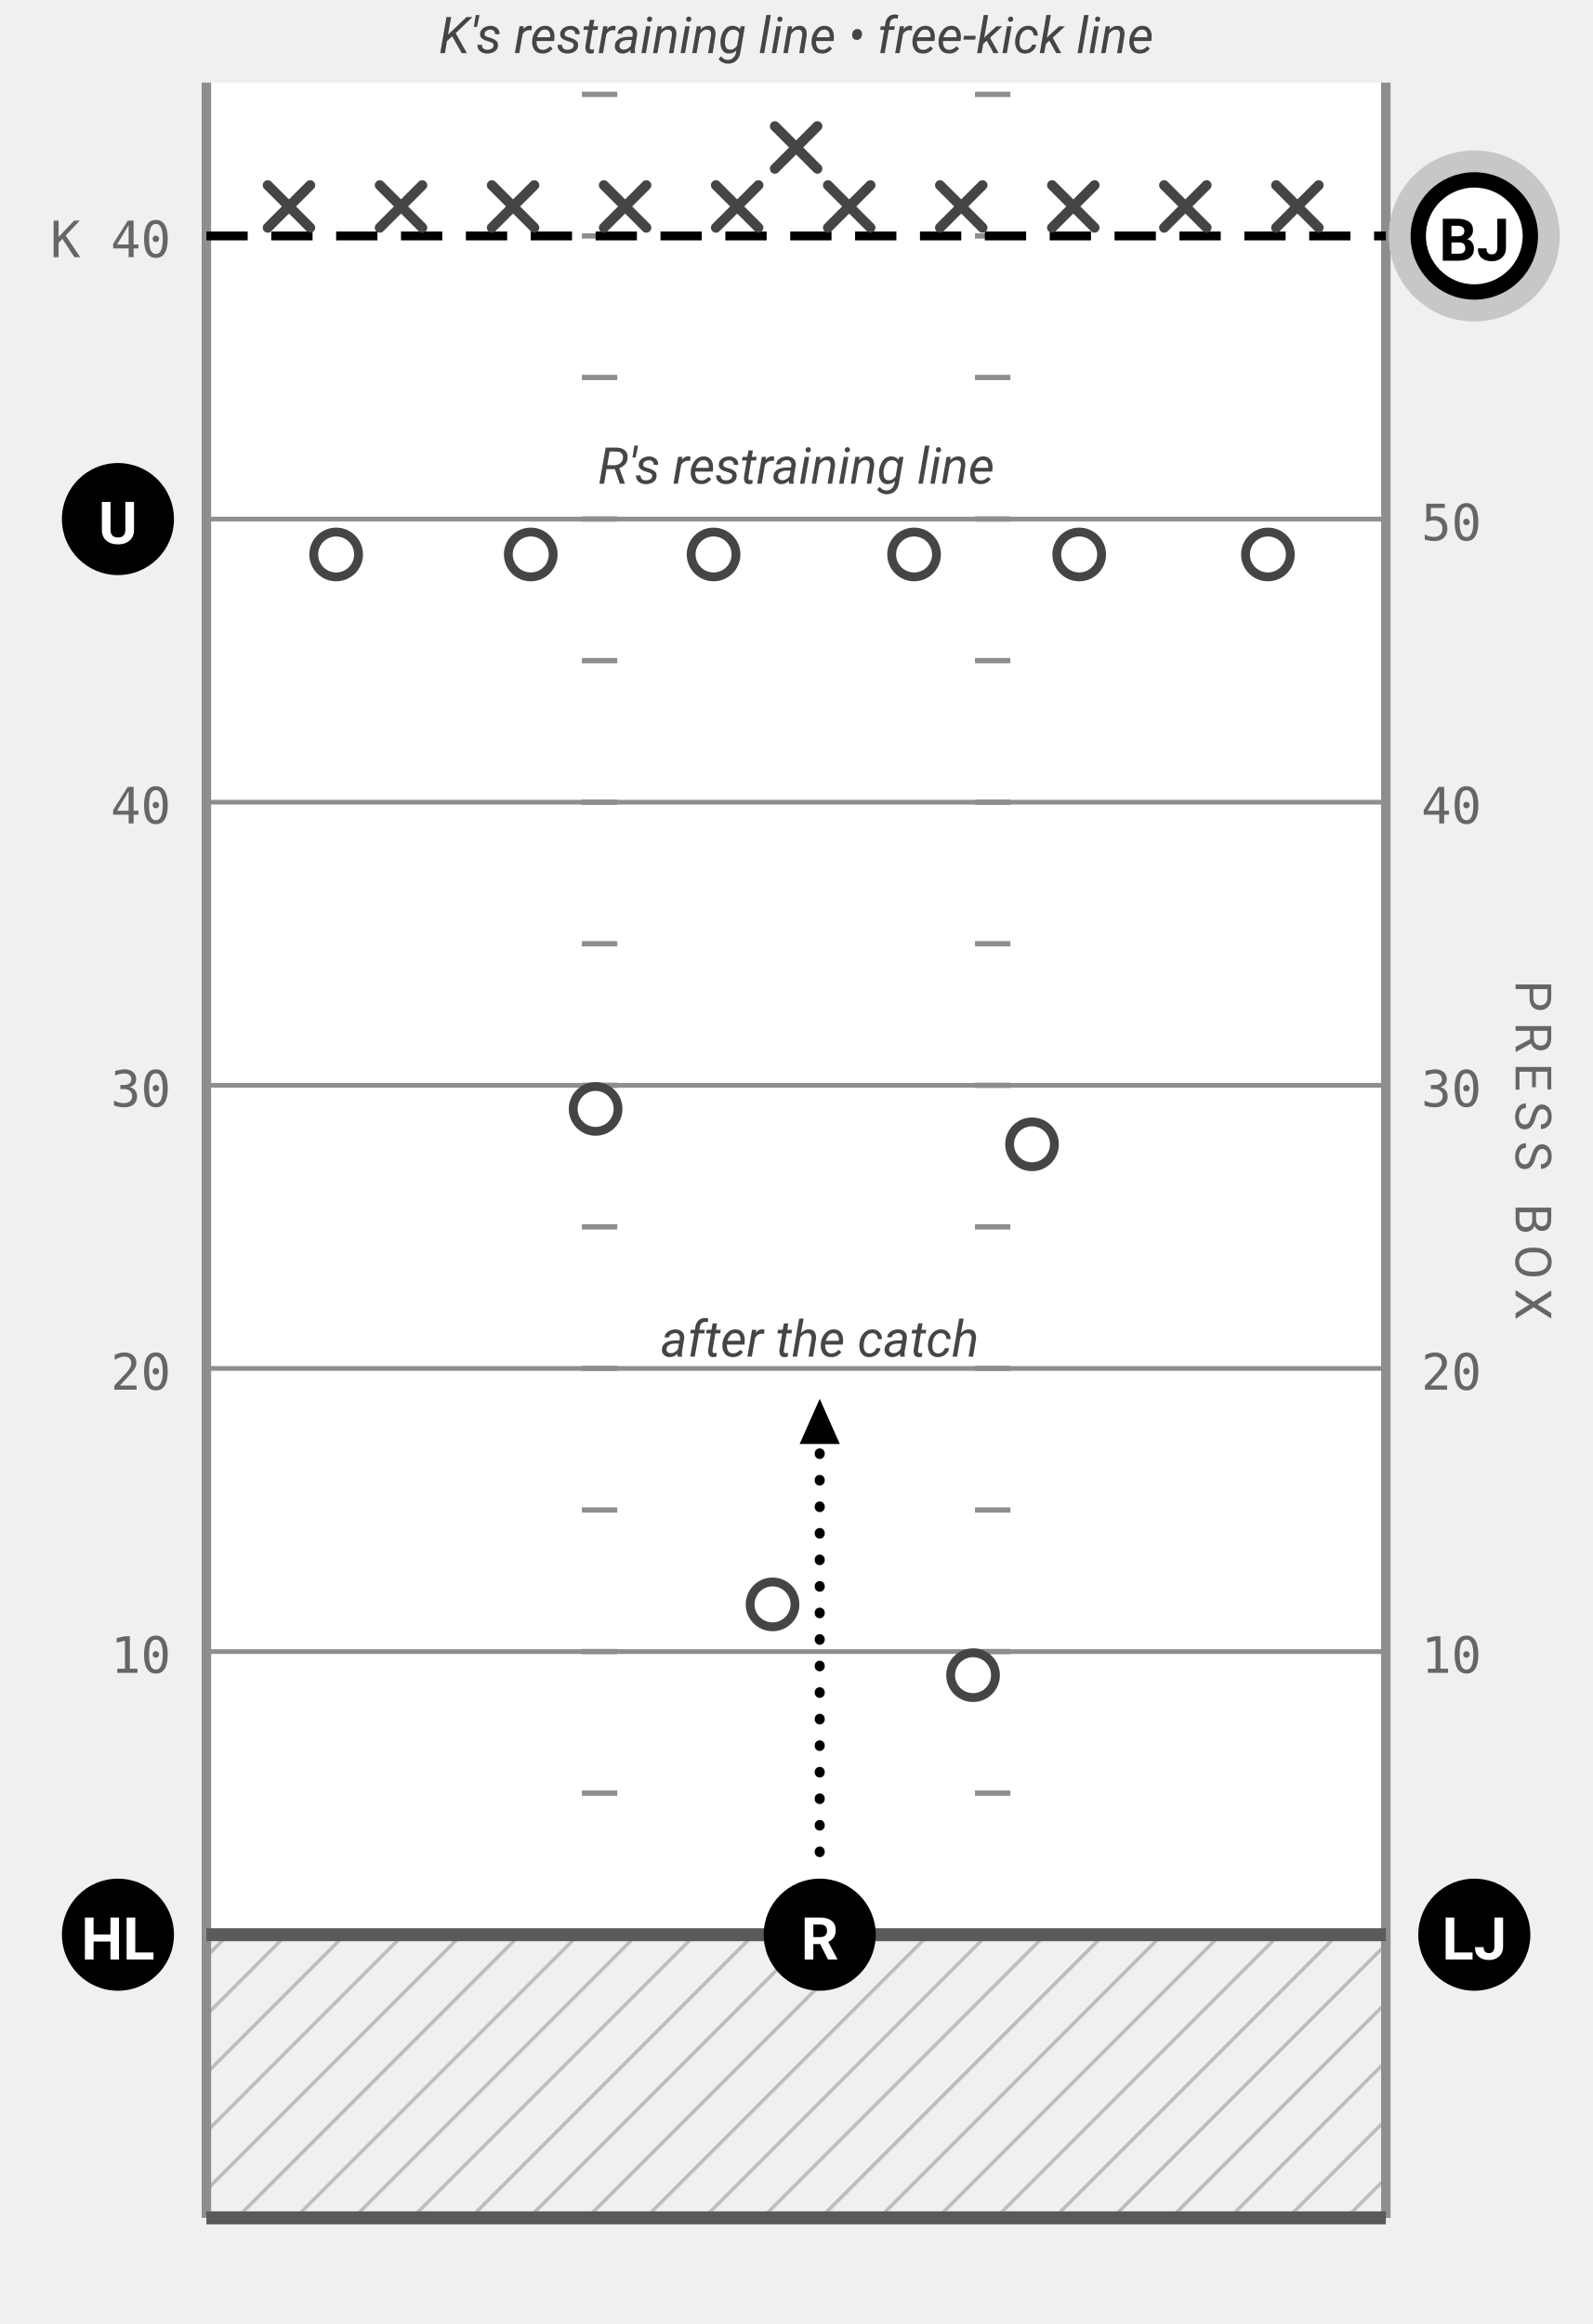
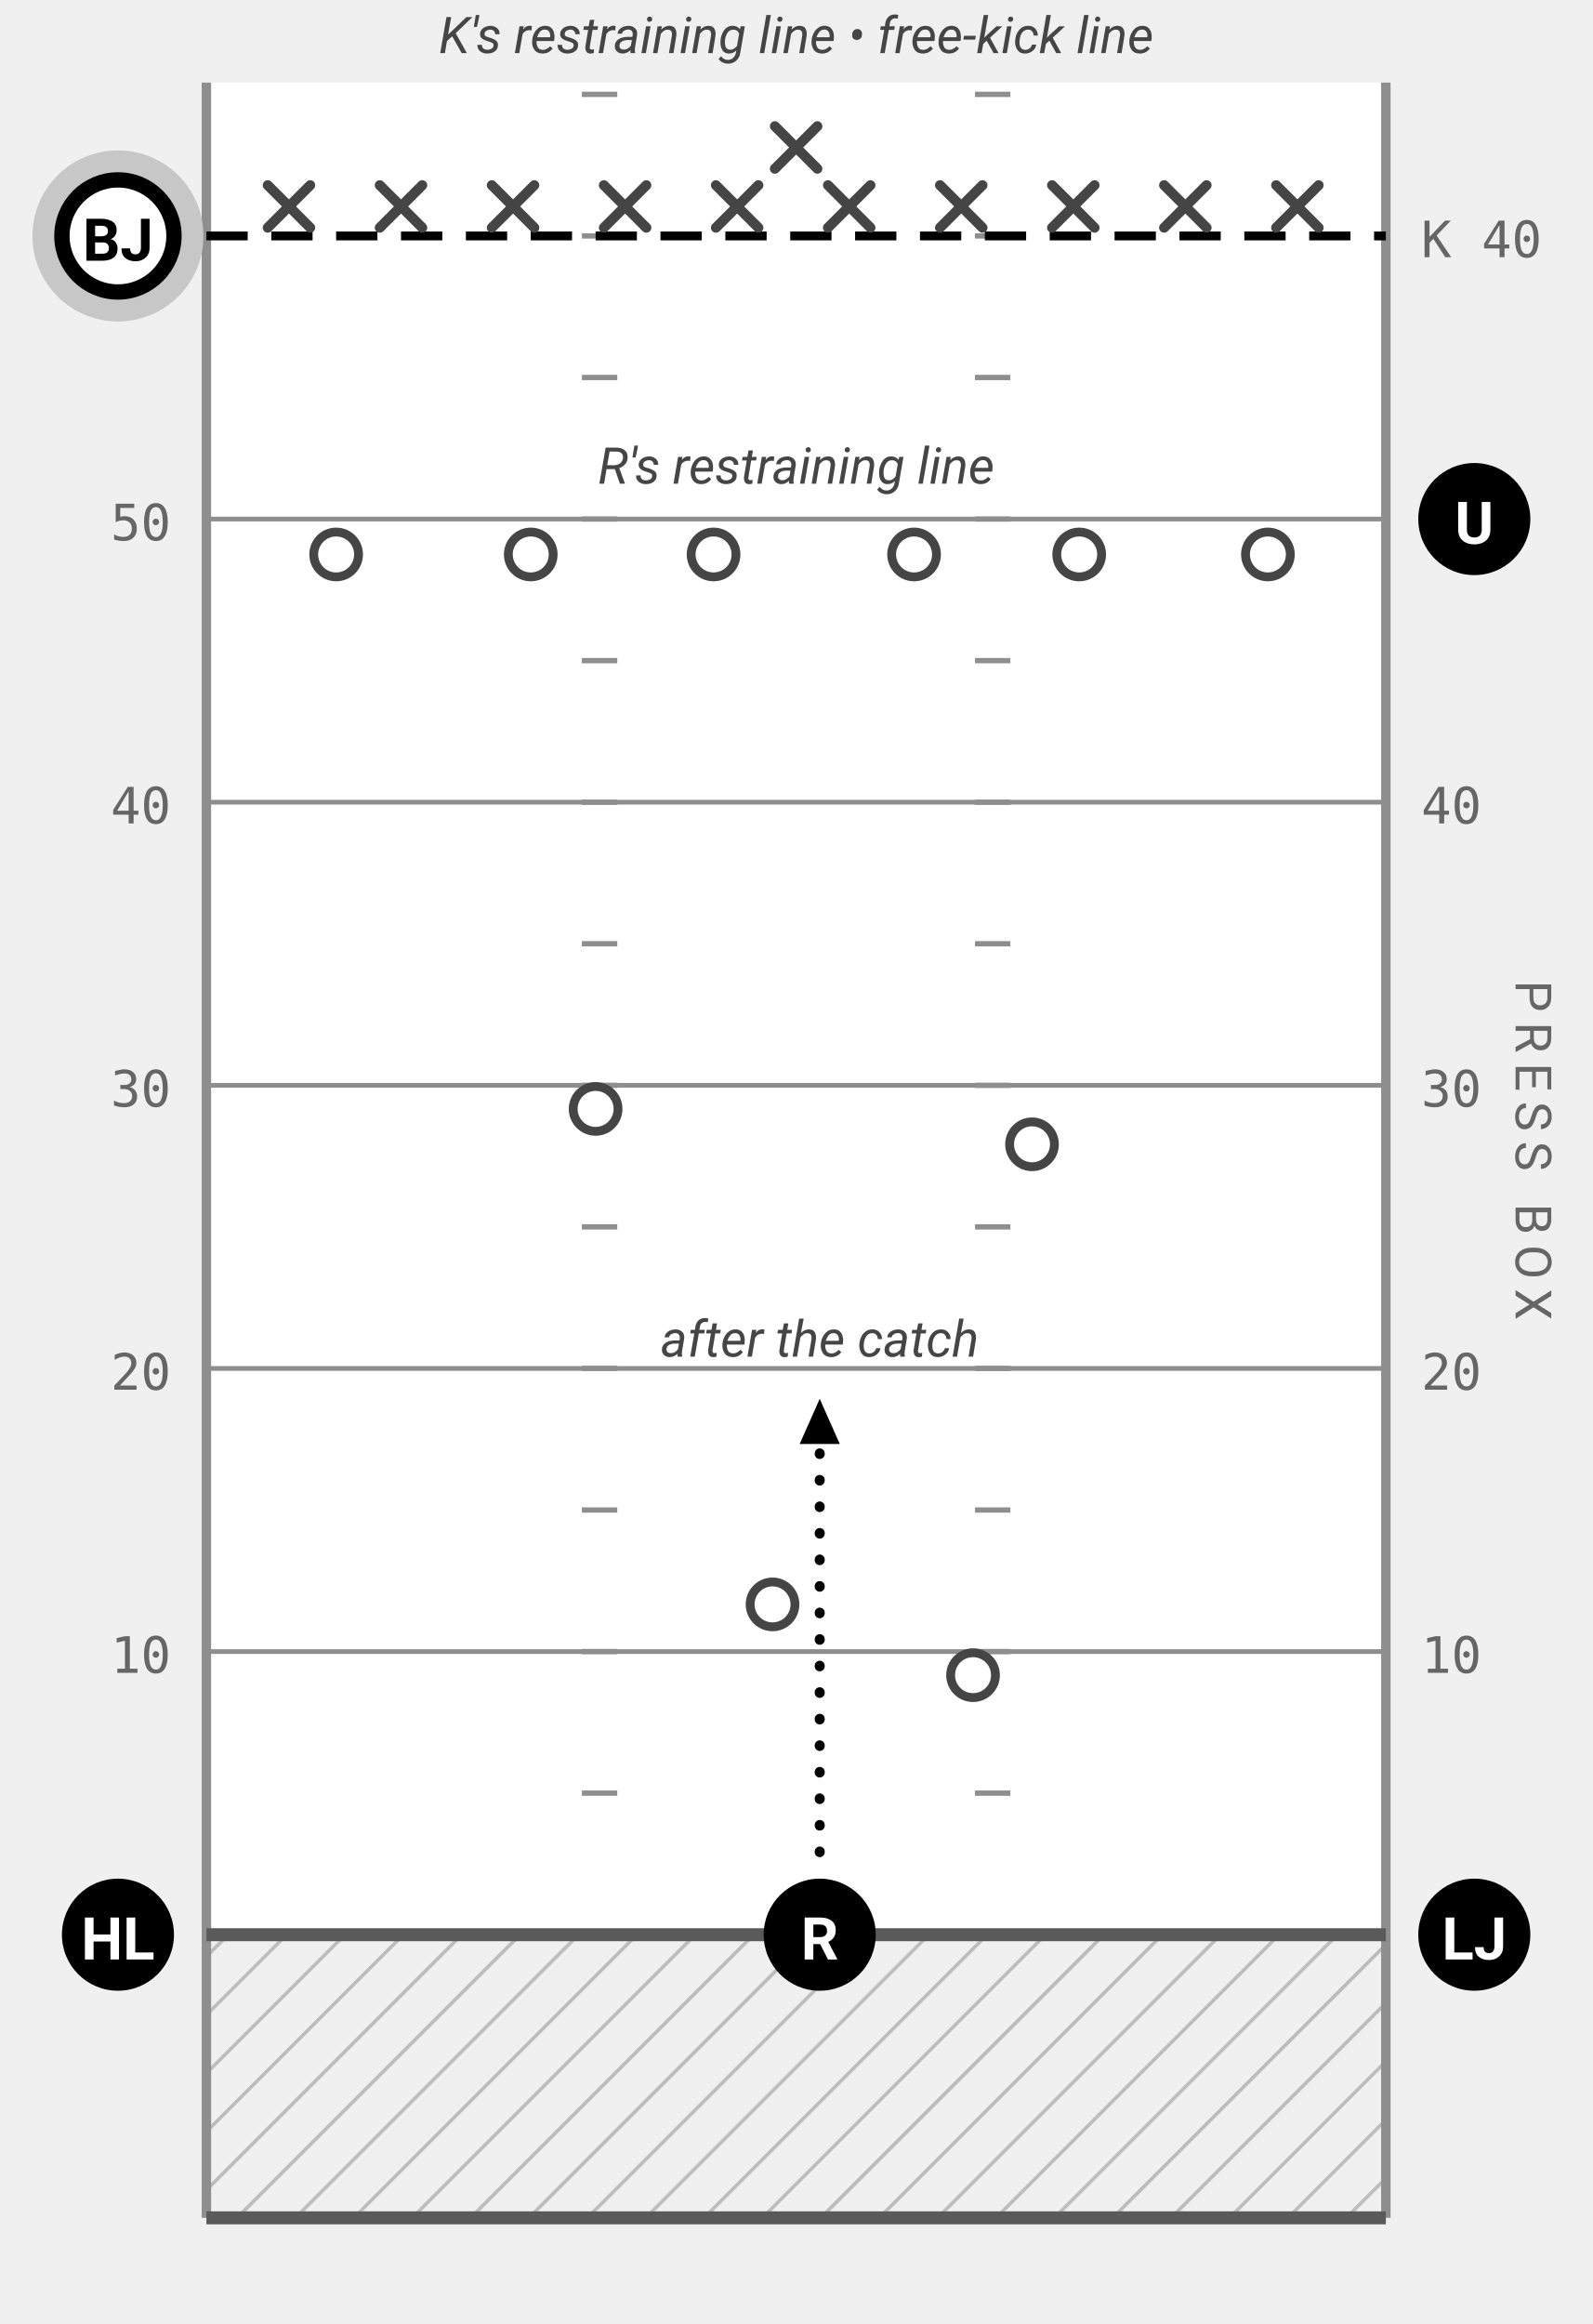
<svg xmlns="http://www.w3.org/2000/svg" viewBox="0 0 270 394" role="img" aria-label="Kickoff — Back Judge position, crew of 5">
  <style>svg{font-family:system-ui,-apple-system,"Segoe UI",Roboto,"Helvetica Neue",Arial,sans-serif}
.turf{fill:#FFFFFF}
.ez{fill:url(#hz)}
.hl{stroke:#B8B8B8;stroke-width:1.15}
.sl{stroke:#8E8E8E;stroke-width:1.6;fill:none}
.yl{stroke:#8E8E8E;stroke-width:.8;fill:none}
.gl{stroke:#5A5A5A;stroke-width:2.2;fill:none}
.rl{stroke:#000000;stroke-width:1.5;stroke-dasharray:7 4;fill:none}
.hash{stroke:#8E8E8E;stroke-width:.9}
.post{stroke:#000000;stroke-width:3;fill:none;stroke-linecap:round}
.ylab{font-family:ui-monospace,Menlo,Consolas,monospace;font-size:8.5px;fill:#666666}
.ylab.end{text-anchor:end}
.ylab.start{text-anchor:start}
.pb{font-size:8.5px;letter-spacing:.2em;fill:#666666;text-anchor:middle;text-transform:uppercase}
.kp line{stroke:#454545;stroke-width:1.7;stroke-linecap:round}
.rp{fill:none;stroke:#454545;stroke-width:1.5}
.hat-b{fill:#000000}
.hat-w{fill:#FFFFFF;stroke:#000000;stroke-width:2.6}
.halo{fill:#C7C7C7}
.mk{font-size:10px;font-weight:600;text-anchor:middle}
.mk-l{fill:#FFFFFF}
.mk-d{fill:#000000}
.mv{stroke:#000000;stroke-width:1.7;fill:none;stroke-dasharray:.1 4.4;stroke-linecap:round}
.arh{fill:#000000}
.mvlab{font-size:8.4px;fill:#454545;text-anchor:middle;font-style:italic}
.note{font-size:8.6px;fill:#454545;font-style:italic}
.note.middle{text-anchor:middle}
.note.start{text-anchor:start}
.note.end{text-anchor:end}
.flagk{fill:#000000}
.flagt{stroke:#000000;stroke-width:1.4;stroke-linecap:round}</style>
  <defs>
    <pattern id="hz" width="7" height="7" patternUnits="userSpaceOnUse" patternTransform="rotate(45)">
      <line x1="0" y1="0" x2="0" y2="7" class="hl" />
    </pattern>
    <marker id="ar" viewBox="0 0 10 10" refX="8" refY="5" markerWidth="5" markerHeight="5" orient="auto-start-reverse">
      <path d="M0,1 L9,5 L0,9 z" class="arh" />
    </marker>
  </defs>
  <rect x="35" y="14" width="200" height="314" class="turf" />
  <rect x="35" y="328" width="200" height="48" class="ez" />
  <line x1="98.67" y1="16" x2="104.67" y2="16" class="hash" />
  <line x1="165.33" y1="16" x2="171.33" y2="16" class="hash" />
  <line x1="98.67" y1="40" x2="104.67" y2="40" class="hash" />
  <line x1="165.33" y1="40" x2="171.33" y2="40" class="hash" />
  <line x1="98.67" y1="64" x2="104.67" y2="64" class="hash" />
  <line x1="165.33" y1="64" x2="171.33" y2="64" class="hash" />
  <line x1="98.67" y1="88" x2="104.67" y2="88" class="hash" />
  <line x1="165.33" y1="88" x2="171.33" y2="88" class="hash" />
  <line x1="98.67" y1="112" x2="104.67" y2="112" class="hash" />
  <line x1="165.33" y1="112" x2="171.33" y2="112" class="hash" />
  <line x1="98.67" y1="136" x2="104.67" y2="136" class="hash" />
  <line x1="165.33" y1="136" x2="171.33" y2="136" class="hash" />
  <line x1="98.67" y1="160" x2="104.67" y2="160" class="hash" />
  <line x1="165.33" y1="160" x2="171.33" y2="160" class="hash" />
  <line x1="98.67" y1="184" x2="104.67" y2="184" class="hash" />
  <line x1="165.33" y1="184" x2="171.33" y2="184" class="hash" />
  <line x1="98.67" y1="208" x2="104.67" y2="208" class="hash" />
  <line x1="165.33" y1="208" x2="171.33" y2="208" class="hash" />
  <line x1="98.67" y1="232" x2="104.67" y2="232" class="hash" />
  <line x1="165.33" y1="232" x2="171.33" y2="232" class="hash" />
  <line x1="98.67" y1="256" x2="104.67" y2="256" class="hash" />
  <line x1="165.33" y1="256" x2="171.33" y2="256" class="hash" />
  <line x1="98.67" y1="280" x2="104.67" y2="280" class="hash" />
  <line x1="165.33" y1="280" x2="171.33" y2="280" class="hash" />
  <line x1="98.67" y1="304" x2="104.67" y2="304" class="hash" />
  <line x1="165.33" y1="304" x2="171.33" y2="304" class="hash" />
  <line x1="98.67" y1="328" x2="104.67" y2="328" class="hash" />
  <line x1="165.33" y1="328" x2="171.33" y2="328" class="hash" />
  <line x1="35" y1="14" x2="35" y2="376" class="sl" />
  <line x1="235" y1="14" x2="235" y2="376" class="sl" />
  <line x1="35" y1="88" x2="235" y2="88" class="yl" />
  <text x="29" y="91.6" class="ylab end">50</text>
  <text x="241" y="91.6" class="ylab start">50</text>
  <line x1="35" y1="136" x2="235" y2="136" class="yl" />
  <text x="29" y="139.6" class="ylab end">40</text>
  <text x="241" y="139.6" class="ylab start">40</text>
  <line x1="35" y1="184" x2="235" y2="184" class="yl" />
  <text x="29" y="187.6" class="ylab end">30</text>
  <text x="241" y="187.6" class="ylab start">30</text>
  <line x1="35" y1="232" x2="235" y2="232" class="yl" />
  <text x="29" y="235.6" class="ylab end">20</text>
  <text x="241" y="235.6" class="ylab start">20</text>
  <line x1="35" y1="280" x2="235" y2="280" class="yl" />
  <text x="29" y="283.6" class="ylab end">10</text>
  <text x="241" y="283.6" class="ylab start">10</text>
  <line x1="35" y1="40" x2="235" y2="40" class="rl" />
  <text x="29" y="43.6" class="ylab end">K 40</text>
  <text x="241" y="43.6" class="ylab start">K 40</text>
  <line x1="35" y1="328" x2="235" y2="328" class="gl" />
  <text x="29" y="331.6" class="ylab end">G</text>
  <text x="241" y="331.6" class="ylab start">G</text>
  <line x1="35" y1="376" x2="235" y2="376" class="gl" />
  <text x="257" y="195" class="pb" transform="rotate(90 257 195)">PRESS BOX</text>
  <g class="kp">
    <line x1="45.4" y1="31.4" x2="52.6" y2="38.6" />
    <line x1="45.4" y1="38.6" x2="52.6" y2="31.4" />
  </g>
  <g class="kp">
    <line x1="64.4" y1="31.4" x2="71.6" y2="38.6" />
    <line x1="64.4" y1="38.6" x2="71.6" y2="31.4" />
  </g>
  <g class="kp">
    <line x1="83.4" y1="31.4" x2="90.6" y2="38.6" />
    <line x1="83.4" y1="38.6" x2="90.6" y2="31.4" />
  </g>
  <g class="kp">
    <line x1="102.4" y1="31.4" x2="109.6" y2="38.6" />
    <line x1="102.4" y1="38.6" x2="109.6" y2="31.4" />
  </g>
  <g class="kp">
    <line x1="121.4" y1="31.4" x2="128.6" y2="38.6" />
    <line x1="121.4" y1="38.6" x2="128.6" y2="31.4" />
  </g>
  <g class="kp">
    <line x1="140.4" y1="31.4" x2="147.6" y2="38.6" />
    <line x1="140.4" y1="38.6" x2="147.6" y2="31.4" />
  </g>
  <g class="kp">
    <line x1="159.4" y1="31.4" x2="166.6" y2="38.6" />
    <line x1="159.4" y1="38.6" x2="166.6" y2="31.4" />
  </g>
  <g class="kp">
    <line x1="178.4" y1="31.4" x2="185.6" y2="38.6" />
    <line x1="178.4" y1="38.6" x2="185.6" y2="31.4" />
  </g>
  <g class="kp">
    <line x1="197.4" y1="31.4" x2="204.6" y2="38.6" />
    <line x1="197.4" y1="38.6" x2="204.6" y2="31.4" />
  </g>
  <g class="kp">
    <line x1="216.4" y1="31.4" x2="223.6" y2="38.6" />
    <line x1="216.4" y1="38.6" x2="223.6" y2="31.4" />
  </g>
  <g class="kp">
    <line x1="131.4" y1="21.4" x2="138.6" y2="28.6" />
    <line x1="131.4" y1="28.6" x2="138.6" y2="21.4" />
  </g>
  <circle cx="57" cy="94" r="3.8" class="rp" />
  <circle cx="90" cy="94" r="3.8" class="rp" />
  <circle cx="121" cy="94" r="3.8" class="rp" />
  <circle cx="155" cy="94" r="3.8" class="rp" />
  <circle cx="183" cy="94" r="3.8" class="rp" />
  <circle cx="215" cy="94" r="3.8" class="rp" />
  <circle cx="101" cy="188" r="3.8" class="rp" />
  <circle cx="175" cy="194" r="3.8" class="rp" />
  <circle cx="131" cy="272" r="3.8" class="rp" />
  <circle cx="165" cy="284" r="3.8" class="rp" />
  <g class="you">
-     <circle cx="250" cy="40" r="14.5" class="halo" />
-     <circle cx="250" cy="40" r="9.5" class="hat-w" />
-     <text x="250" y="44.2" class="mk mk-d">BJ</text>
+     <circle cx="20" cy="40" r="14.5" class="halo" />
+     <circle cx="20" cy="40" r="9.5" class="hat-w" />
+     <text x="20" y="44.2" class="mk mk-d">BJ</text>
  </g>
  <g>
-     <circle cx="20" cy="88" r="9.5" class="hat-b" />
-     <text x="20" y="92.2" class="mk mk-l">U</text>
+     <circle cx="250" cy="88" r="9.5" class="hat-b" />
+     <text x="250" y="92.2" class="mk mk-l">U</text>
  </g>
  <g>
    <circle cx="139" cy="328" r="9.5" class="hat-b" />
    <text x="139" y="332.2" class="mk mk-l">R</text>
  </g>
  <g>
    <circle cx="20" cy="328" r="9.5" class="hat-b" />
    <text x="20" y="332.2" class="mk mk-l">HL</text>
  </g>
  <g>
    <circle cx="250" cy="328" r="9.5" class="hat-b" />
    <text x="250" y="332.2" class="mk mk-l">LJ</text>
  </g>
  <path d="M 139 314 L 139 238" class="mv" marker-end="url(#ar)" />
  <text x="135" y="9" class="note middle">K's restraining line • free-kick line</text>
  <text x="135" y="82" class="note middle">R's restraining line</text>
  <text x="139" y="230" class="note middle">after the catch</text>
</svg>
